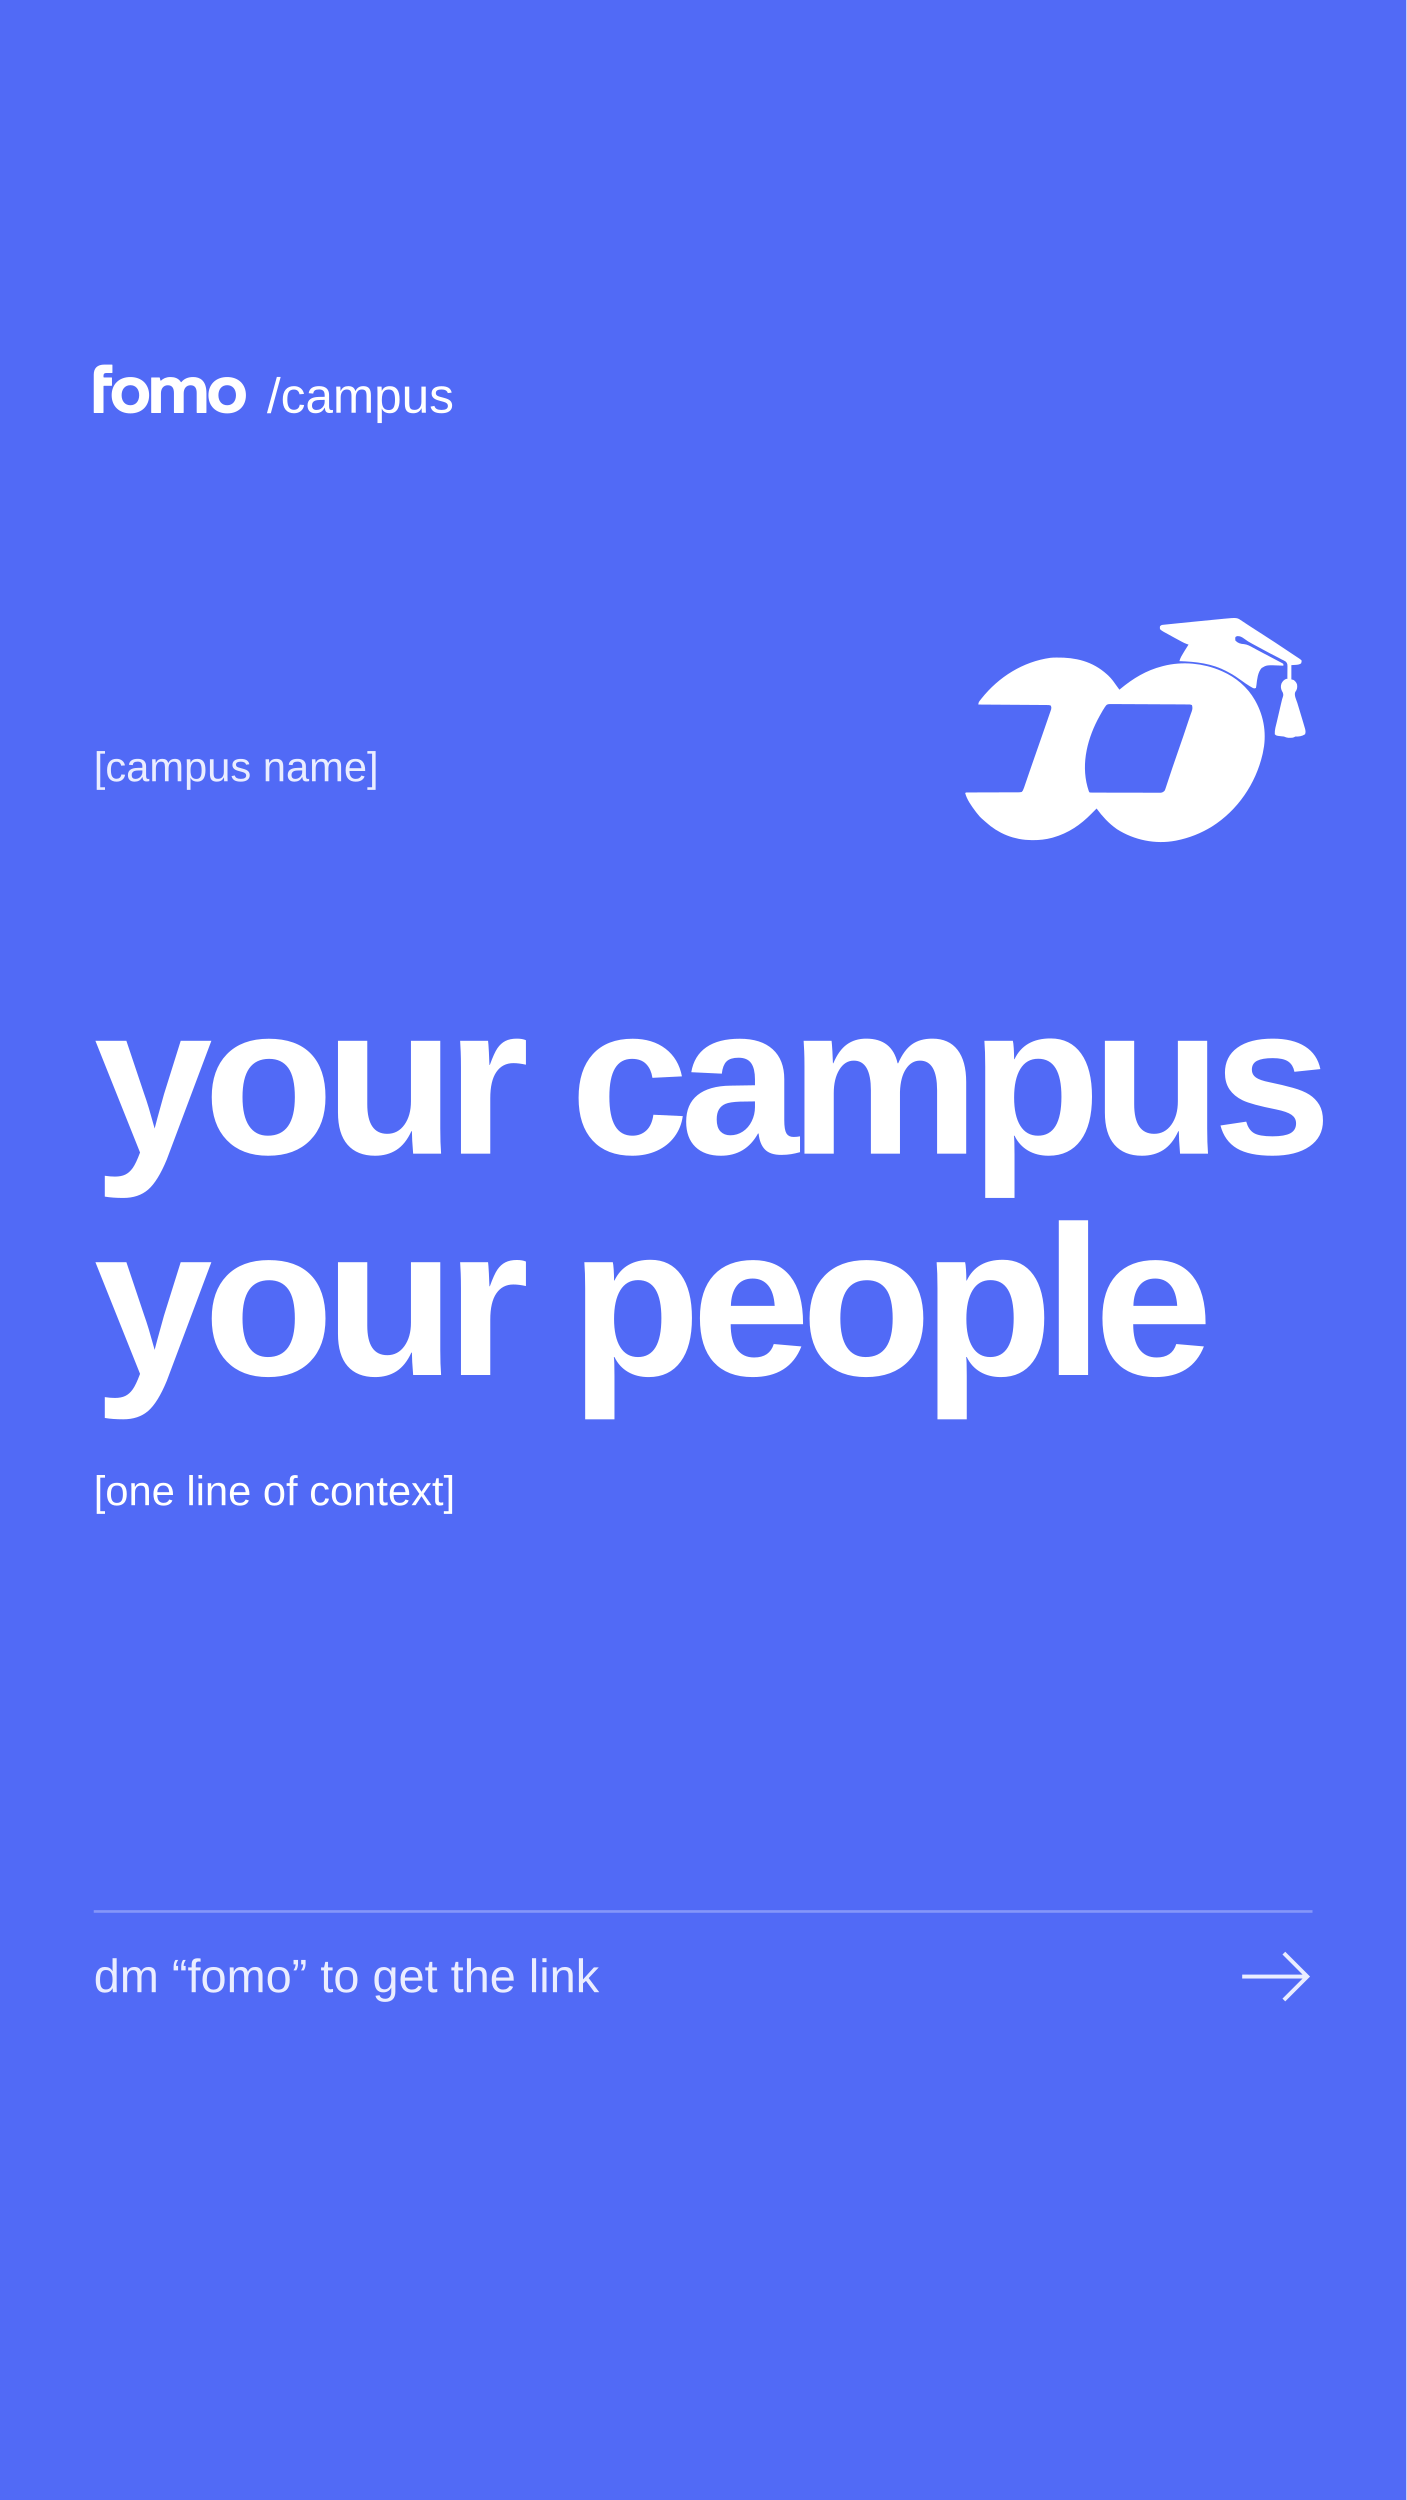
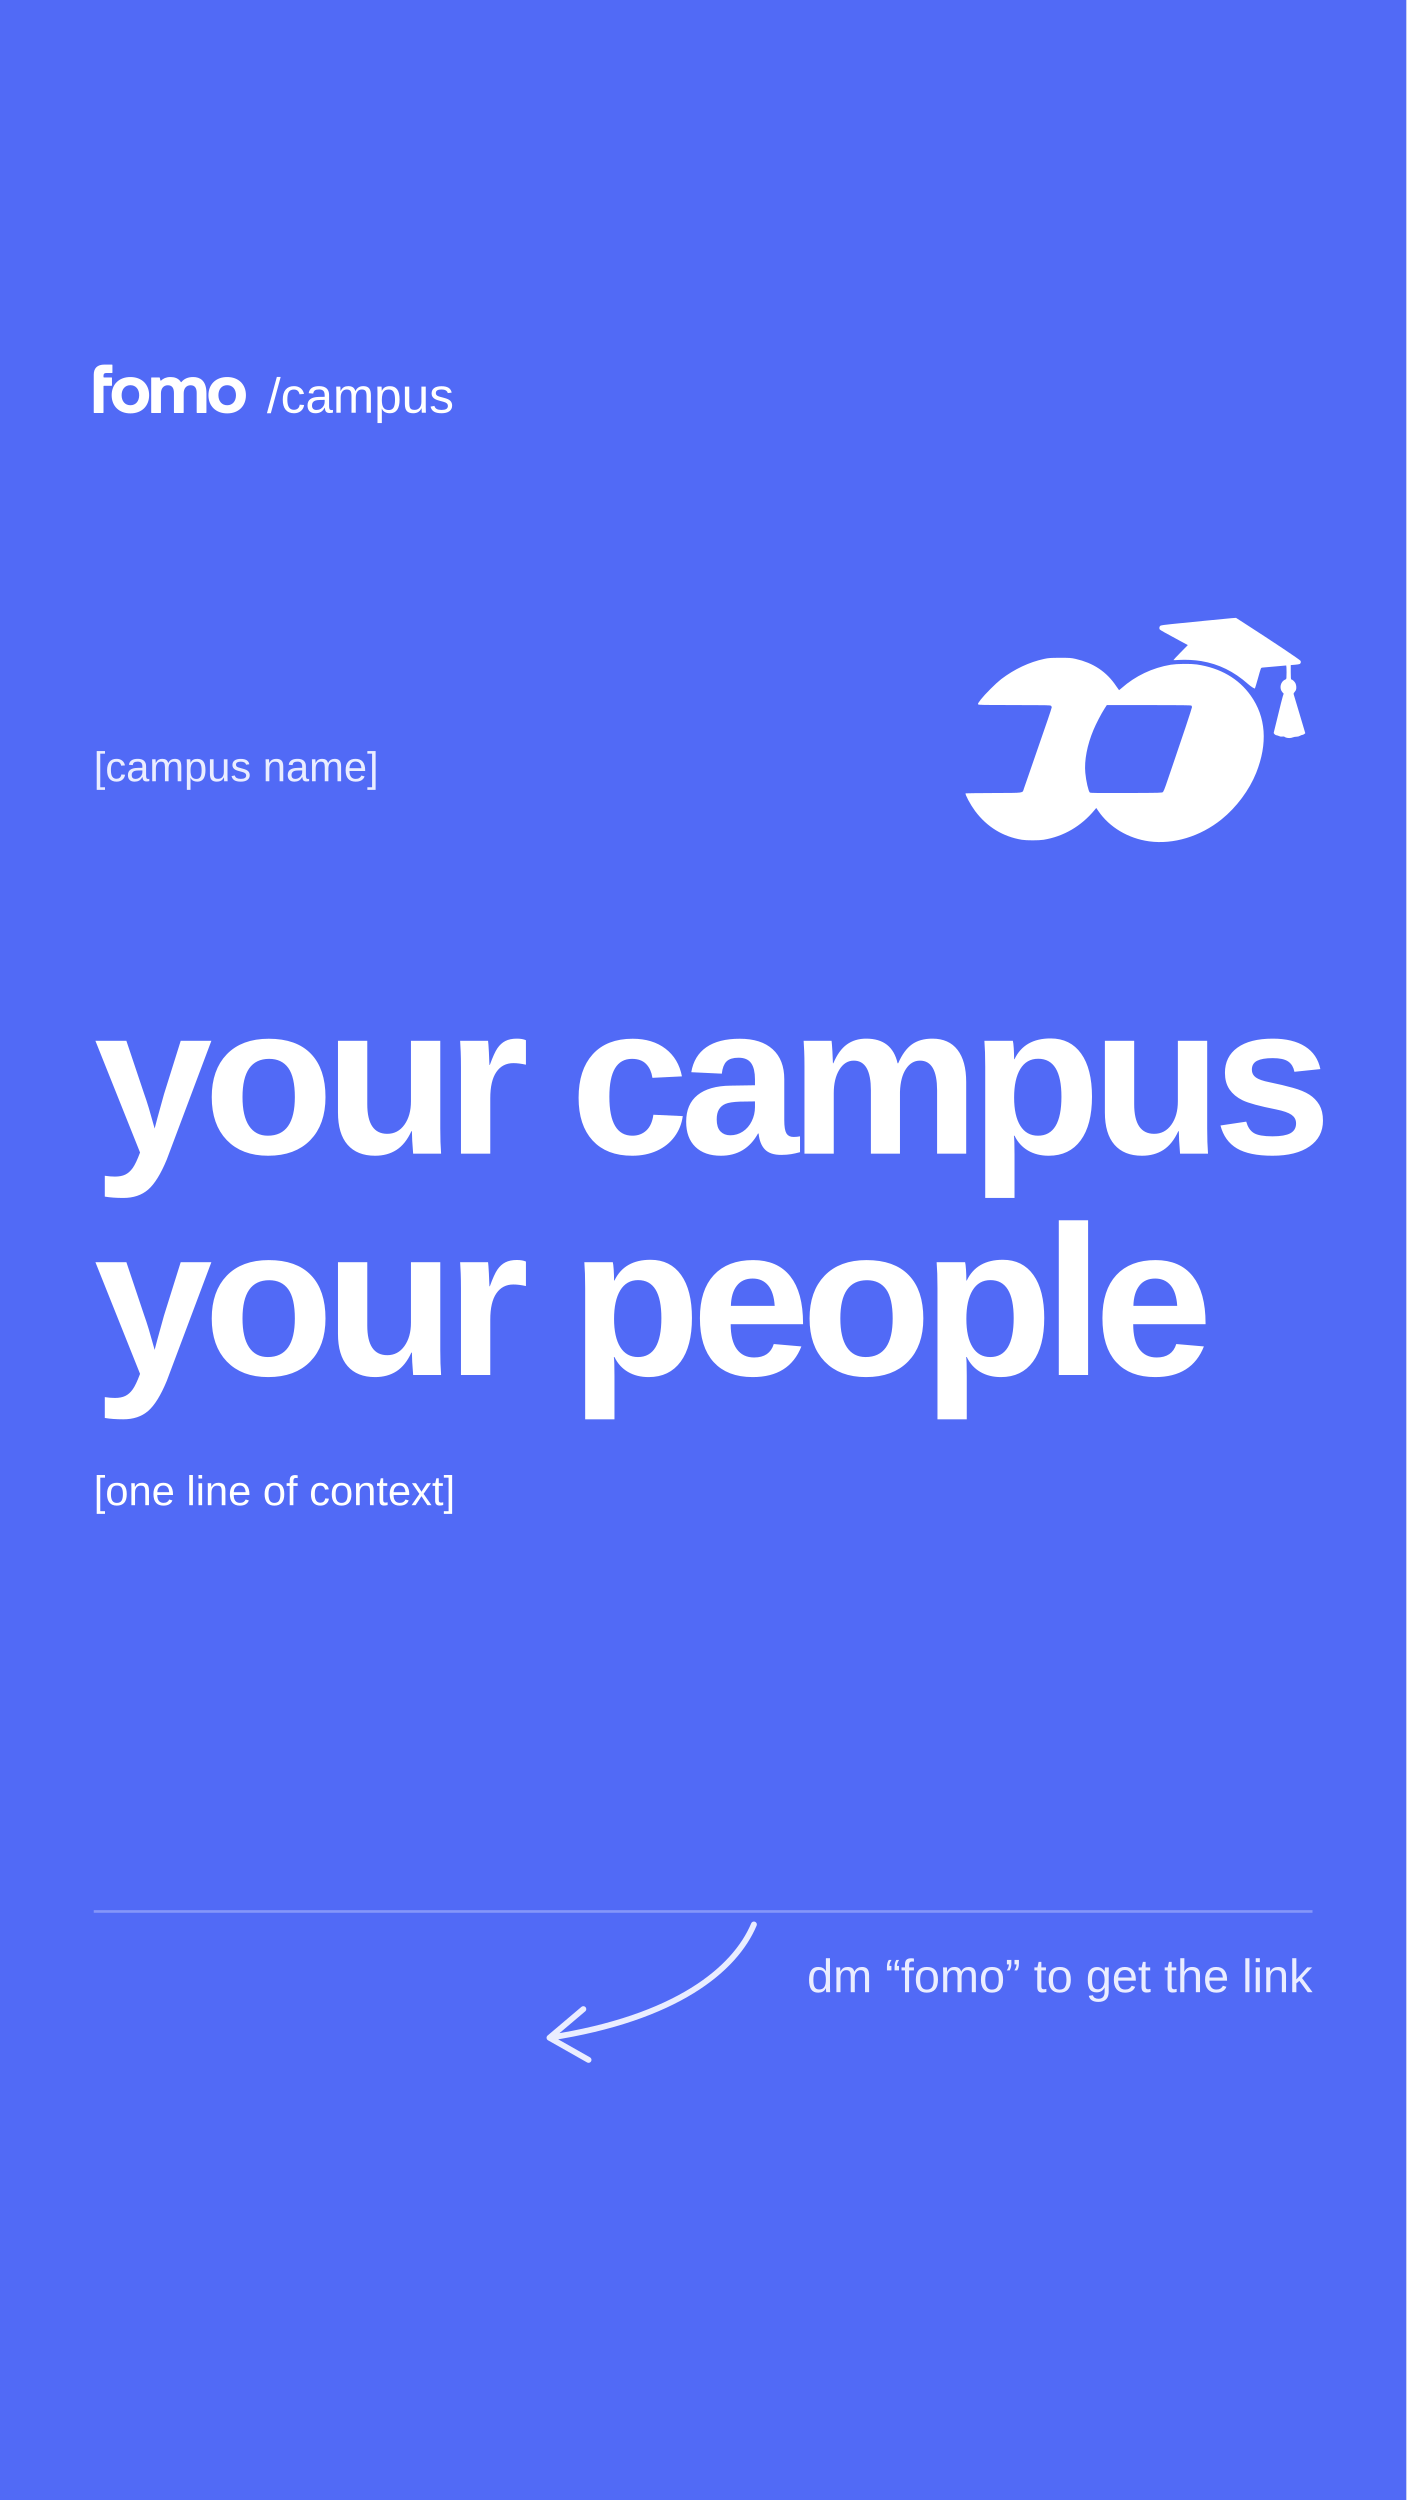
<svg xmlns="http://www.w3.org/2000/svg" xmlns:xlink="http://www.w3.org/1999/xlink" width="1080" height="1920" viewBox="0 0 1080 1920" role="img" aria-labelledby="title description">
  <defs>
    <style>text{font-family:Aeonik,Arial,sans-serif} .headline{font-size:164px;font-weight:700;letter-spacing:-7px} .label{font-size:32px;font-weight:500} .context{font-size:32px;font-weight:400}</style>
    <symbol id="fomo-campus-mark" viewBox="0 0 620 415">
-       <g fill="currentColor" fill-rule="evenodd">
-         <path d="M0 0 C0.381 0.25 0.381 0.25 2.306 1.515 C3.878 2.55 5.442 3.598 6.998 4.657 C9.732 6.515 12.509 8.298 15.292 10.079 C17.399 11.43 19.495 12.796 21.59 14.164 C24.88 16.307 28.187 18.422 31.504 20.523 C49.106 31.686 66.441 43.242 83.757 54.843 C87.17 57.13 90.585 59.413 94.013 61.676 C94.574 62.047 95.136 62.418 95.714 62.8 C97.17 63.763 98.628 64.722 100.087 65.682 C102.25 67.187 102.25 67.187 104.25 69.188 C104.125 71.688 104.125 71.688 103.25 74.188 C99.92 76.466 96.412 76.605 92.5 76.812 C91.469 76.874 91.469 76.874 86.25 77.188 C86.25 85.438 86.25 93.688 86.25 102.188 C87.57 102.517 88.89 102.847 90.25 103.188 C93.186 105.388 95.078 107.671 96.25 111.188 C96.961 116.546 96.293 120.019 93.027 124.352 C90.708 129.829 95.015 138.1 96.688 143.375 C99.934 153.769 103.084 164.192 106.126 174.648 C106.582 176.211 107.043 177.773 107.508 179.334 C108.163 181.539 108.804 183.747 109.441 185.957 C109.64 186.614 109.838 187.272 110.043 187.949 C111.102 191.689 111.539 194.473 110.25 198.188 C104.979 201.712 99.412 202.434 93.25 202.188 C92.944 202.349 92.944 202.349 91.395 203.164 C88.732 204.435 86.752 204.454 83.812 204.438 C82.886 204.443 81.959 204.448 81.004 204.453 C78.072 204.17 75.954 203.315 73.25 202.188 C71.039 201.879 71.039 201.879 68.875 201.75 C59.926 200.789 59.926 200.789 57.25 198.188 C56.676 190.935 59.254 183.051 60.902 176.047 C61.166 174.91 61.428 173.773 61.691 172.635 C62.238 170.271 62.788 167.908 63.343 165.546 C64.049 162.533 64.748 159.518 65.444 156.502 C66.114 153.6 66.79 150.698 67.465 147.797 C67.589 147.259 67.589 147.259 68.219 144.539 C70.17 136.237 70.17 136.237 71.436 132.618 C72.439 129.624 72.221 128.175 71.25 125.188 C70.734 124.259 70.219 123.331 69.688 122.375 C67.648 117.853 67.231 113.939 68.977 109.227 C71.014 105.3 73.119 103.036 77.25 101.188 C77.91 101.188 78.57 101.188 79.25 101.188 C79.33 97.308 79.35 93.434 79.317 89.554 C79.314 88.237 79.327 86.92 79.356 85.603 C79.581 74.805 79.581 74.805 76.586 71.166 C74.22 69.539 71.868 68.365 69.25 67.188 C67.39 66.189 65.532 65.186 63.676 64.18 C62.166 63.406 60.657 62.632 59.143 61.865 C56.393 60.469 53.652 59.054 50.91 57.641 C50.353 57.354 49.796 57.067 49.223 56.772 C41.778 52.927 34.443 48.882 27.102 44.844 C24.172 43.233 21.236 41.643 18.273 40.094 C12.833 37.246 7.855 34.277 3.02 30.48 C-0.601 27.835 -4.037 26.039 -8.625 26.438 C-10.75 27.188 -10.75 27.188 -11.75 28.188 C-12.125 31 -12.125 31 -11.75 34.188 C-7.513 38.673 -2.735 40.104 3.273 40.398 C9.259 41.042 13.924 43.743 19.125 46.625 C20.657 47.45 22.189 48.275 23.722 49.099 C25.262 49.929 26.798 50.767 28.334 51.605 C31.714 53.44 35.119 55.223 38.531 56.998 C41.6 58.598 44.657 60.22 47.714 61.844 C50.058 63.086 52.407 64.318 54.756 65.549 C57.322 66.898 59.879 68.263 62.438 69.625 C62.925 69.879 62.925 69.879 65.395 71.166 C66.289 71.646 67.184 72.126 68.105 72.621 C68.906 73.044 69.707 73.468 70.532 73.904 C71.099 74.328 71.666 74.751 72.25 75.188 C72.25 76.177 72.25 77.168 72.25 78.188 C71.151 78.125 70.052 78.063 68.92 77.999 C43.085 76.883 43.085 76.883 34.25 82.188 C27.439 89.664 26.212 102.172 25.144 111.841 C24.906 113.925 24.906 113.925 24.25 117.188 C21.25 118.188 21.25 118.188 18.527 116.992 C17.406 116.363 16.294 115.718 15.188 115.062 C14.58 114.71 13.972 114.357 13.346 113.994 C8.089 110.861 3.173 107.315 -1.75 103.688 C-9.148 98.237 -16.625 93.466 -24.75 89.188 C-25.316 88.881 -25.883 88.575 -26.466 88.259 C-52.526 74.198 -80.598 71.188 -109.75 70.188 C-108.162 64.183 -104.98 59.26 -101.75 54 C-101.203 53.098 -100.657 52.197 -100.094 51.268 C-95.861 44.3 -95.861 44.3 -93.75 41.188 C-94.612 40.923 -95.473 40.659 -96.361 40.387 C-99.744 39.256 -102.842 37.695 -105.969 35.992 C-106.545 35.683 -107.121 35.375 -107.714 35.056 C-109.562 34.063 -111.406 33.063 -113.25 32.062 C-114.516 31.379 -115.782 30.696 -117.048 30.013 C-123.518 26.517 -129.979 23.004 -136.375 19.375 C-136.646 19.222 -136.646 19.222 -138.018 18.447 C-140.228 17.172 -141.932 16.005 -143.75 14.188 C-144 11.688 -144 11.688 -143.75 9.188 C-141.368 6.806 -140.56 6.841 -137.29 6.505 C-136.35 6.404 -135.41 6.303 -134.442 6.199 C-133.924 6.148 -133.924 6.148 -131.301 5.891 C-130.209 5.776 -129.117 5.662 -127.991 5.545 C-124.98 5.23 -121.968 4.927 -118.955 4.627 C-116.426 4.374 -113.899 4.115 -111.371 3.855 C-103.213 3.02 -95.052 2.208 -86.891 1.4 C-84.737 1.186 -82.584 0.972 -80.43 0.757 C-71.143 -0.17 -61.855 -1.084 -52.566 -1.986 C-50.513 -2.186 -48.46 -2.388 -46.408 -2.591 C-43.148 -2.912 -39.887 -3.226 -36.627 -3.536 C-34.875 -3.703 -33.123 -3.877 -31.372 -4.051 C-8.751 -6.169 -8.751 -6.169 0 0 Z " fill="currentColor" transform="translate(496.75,16.8125)" id="graduation-cap" />
-         <path d="M0 0 C0.334 -0.005 0.334 -0.005 2.026 -0.03 C35.306 -0.419 64.488 6.477 89.801 29.238 C90.184 29.581 90.184 29.581 92.125 31.312 C98.284 37.128 102.994 43.789 107.761 50.741 C109.059 52.61 110.417 54.431 111.801 56.238 C112.456 55.693 113.11 55.148 113.785 54.586 C135.692 36.436 158.906 22.309 186.801 15.238 C187.536 15.044 188.272 14.849 189.029 14.648 C222.008 6.26 258.766 9.745 289.801 23.238 C290.489 23.536 291.178 23.833 291.887 24.14 C315.49 34.578 335.991 51.705 348.801 74.238 C349.161 74.872 349.521 75.506 349.893 76.159 C365.526 104.281 369.958 135.83 362.801 167.238 C362.629 167.999 362.458 168.76 362.281 169.544 C350.348 221.049 318.521 267.61 273.594 295.941 C254.204 307.791 234.057 315.773 211.801 320.238 C211.502 320.298 211.502 320.298 209.992 320.602 C174.894 327.278 137.487 319.563 107.488 300.426 C93.103 290.303 82.155 278.326 71.801 264.238 C68.857 267.165 65.943 270.117 63.051 273.094 C43.793 292.806 22.475 307.371 -4.262 314.988 C-4.609 315.088 -4.609 315.088 -6.369 315.591 C-17.371 318.551 -28.393 319.631 -39.762 319.613 C-40.365 319.613 -40.969 319.612 -41.591 319.612 C-72.15 319.486 -100.351 308.257 -122.715 287.512 C-124.06 286.281 -125.416 285.061 -126.829 283.909 C-131.425 280.147 -135.019 276.047 -138.574 271.301 C-138.854 270.931 -138.854 270.931 -140.267 269.058 C-147.312 259.582 -155.16 248.829 -158.199 237.238 C-157.199 236.238 -157.199 236.238 -155.554 236.114 C-155.195 236.114 -155.195 236.114 -153.379 236.114 C-152.557 236.111 -151.735 236.109 -150.889 236.106 C-149.981 236.108 -149.073 236.11 -148.137 236.112 C-147.662 236.111 -147.662 236.111 -145.255 236.107 C-143.182 236.103 -141.109 236.101 -139.036 236.1 C-134.637 236.097 -130.239 236.075 -125.84 236.055 C-117.64 236.017 -109.441 235.985 -101.241 235.988 C-95.547 235.99 -89.853 235.965 -84.159 235.926 C-81.984 235.915 -79.81 235.914 -77.635 235.922 C-74.596 235.931 -71.559 235.91 -68.52 235.882 C-67.616 235.892 -66.712 235.902 -65.781 235.913 C-63.48 235.874 -61.431 235.795 -59.199 235.238 C-57.222 232.975 -57.222 232.975 -56.199 230.238 C-56.049 229.877 -56.049 229.877 -55.287 228.046 C-55.034 227.307 -54.781 226.568 -54.52 225.807 C-54.225 224.954 -53.929 224.101 -53.625 223.222 C-53.313 222.303 -53.001 221.384 -52.68 220.438 C-52.345 219.467 -52.01 218.496 -51.665 217.495 C-50.567 214.307 -49.477 211.116 -48.387 207.926 C-47.618 205.689 -46.848 203.452 -46.078 201.216 C-45.688 200.085 -45.299 198.955 -44.91 197.824 C-44.717 197.263 -44.523 196.703 -44.324 196.125 C-43.737 194.417 -43.149 192.708 -42.562 191 C-39.445 181.928 -36.273 172.877 -33.085 163.829 C-30.438 156.305 -27.818 148.772 -25.199 141.238 C-25.01 140.693 -25.01 140.693 -24.05 137.935 C-21.733 131.275 -19.426 124.611 -17.137 117.941 C-16.101 114.925 -15.062 111.911 -14.015 108.9 C-12.847 105.543 -11.696 102.18 -10.547 98.816 C-10.192 97.805 -9.838 96.793 -9.473 95.751 C-9.315 95.284 -9.315 95.284 -8.516 92.923 C-8.236 92.111 -7.956 91.299 -7.668 90.462 C-7.144 87.979 -7.261 86.586 -8.199 84.238 C-10.694 82.991 -12.393 83.1 -15.185 83.08 C-16.24 83.07 -17.294 83.06 -18.381 83.05 C-19.554 83.044 -20.727 83.039 -21.901 83.033 C-23.133 83.023 -24.364 83.013 -25.596 83.003 C-28.945 82.976 -32.294 82.955 -35.643 82.935 C-39.141 82.913 -42.639 82.886 -46.137 82.859 C-52.764 82.809 -59.39 82.764 -66.016 82.721 C-73.559 82.672 -81.102 82.617 -88.645 82.561 C-104.163 82.447 -119.681 82.341 -135.199 82.238 C-135.199 78.256 -133.316 76.355 -130.949 73.363 C-130.725 73.077 -130.725 73.077 -129.591 71.629 C-99.67 33.987 -57.047 7.132 -9.063 0.45 C-6.043 0.107 -3.037 0.037 0 0 Z M85.796 87.473 C85.467 88.055 85.139 88.638 84.801 89.238 C84.204 90.127 83.608 91.016 82.993 91.931 C81.328 94.816 79.668 97.702 78.051 100.613 C77.748 101.154 77.446 101.696 77.135 102.253 C56.446 139.508 44.401 184.136 55.855 226.273 C58.318 234.756 58.318 234.756 59.801 236.238 C61.436 236.341 63.077 236.373 64.716 236.379 C65.248 236.382 65.248 236.382 67.94 236.396 C69.13 236.397 70.319 236.398 71.509 236.399 C72.754 236.404 73.999 236.409 75.244 236.414 C78.634 236.428 82.025 236.434 85.415 236.438 C87.533 236.441 89.65 236.446 91.767 236.45 C98.388 236.464 105.009 236.473 111.629 236.477 C119.278 236.482 126.927 236.499 134.576 236.528 C140.483 236.55 146.39 236.56 152.298 236.561 C155.828 236.562 159.358 236.568 162.889 236.586 C166.21 236.602 169.532 236.605 172.854 236.596 C174.073 236.595 175.292 236.599 176.511 236.609 C178.175 236.622 179.84 236.614 181.505 236.606 C181.971 236.607 181.971 236.607 184.328 236.61 C187.274 236.167 188.63 235.243 190.801 233.238 C191.826 231.269 191.826 231.269 192.577 228.99 C192.87 228.127 193.162 227.263 193.463 226.373 C193.766 225.431 194.07 224.49 194.383 223.52 C194.714 222.531 195.045 221.542 195.385 220.524 C196.286 217.828 197.174 215.128 198.058 212.427 C198.991 209.588 199.939 206.754 200.887 203.919 C201.273 202.767 201.658 201.614 202.044 200.462 C202.235 199.888 202.427 199.315 202.624 198.725 C203.21 196.972 203.793 195.219 204.377 193.465 C207.713 183.444 211.177 173.469 214.683 163.506 C220.927 145.762 227.018 127.969 232.861 110.088 C233.957 106.744 235.087 103.418 236.28 100.107 C236.399 99.771 236.399 99.771 237.001 98.067 C237.451 96.798 237.911 95.532 238.385 94.271 C239.795 90.248 239.98 87.345 238.801 83.238 C236.124 81.9 234.056 82.094 231.058 82.071 C230.464 82.065 229.871 82.059 229.259 82.053 C227.261 82.035 225.264 82.024 223.267 82.014 C221.838 82.002 220.409 81.991 218.98 81.979 C214.279 81.943 209.579 81.917 204.879 81.895 C204.079 81.891 203.28 81.887 202.456 81.883 C194.917 81.846 187.378 81.815 179.839 81.793 C170.194 81.766 160.549 81.715 150.904 81.633 C144.124 81.577 137.344 81.548 130.563 81.539 C126.512 81.533 122.463 81.515 118.413 81.468 C114.601 81.424 110.79 81.413 106.977 81.428 C105.58 81.428 104.183 81.416 102.786 81.39 C90.014 81.172 90.014 81.172 85.796 87.473 Z " fill="currentColor" transform="translate(170.1992,80.76172)" id="fomo-eyes" />
+       <g fill="currentColor" fill-rule="evenodd" transform="translate(-240.190 -291.993) scale(0.815589)">
+         <path d="M704.000,851.489 C659.298,845.350 618.849,821.276 595.279,786.779 L590.531,779.831 L586.540,784.665 C558.138,819.063 520.232,841.118 477.500,848.109 C467.438,849.755 440.897,849.775 431.000,848.144 C390.066,841.399 356.287,820.720 330.727,786.759 C320.650,773.369 307.823,749.353 310.282,748.480 C310.952,748.242 338.147,747.924 370.715,747.774 C437.969,747.463 431.842,748.359 435.217,738.339 C436.299,735.128 440.265,723.725 444.030,713.000 C452.124,689.943 474.687,624.651 486.579,589.869 C491.210,576.322 495.000,564.542 495.000,563.691 C495.000,562.839 494.293,561.436 493.429,560.571 C492.027,559.170 483.541,559.000 415.051,559.000 C348.565,559.000 338.080,558.802 337.020,557.524 C336.010,556.307 336.975,554.517 342.549,547.274 C351.040,536.242 375.944,511.356 386.500,503.355 C415.124,481.659 446.747,466.787 479.000,459.852 C488.127,457.890 492.509,457.588 512.500,457.547 C533.032,457.505 536.614,457.749 545.881,459.824 C584.401,468.449 613.143,487.752 633.619,518.750 C636.617,523.288 639.264,527.000 639.501,527.000 C639.739,527.000 642.144,525.037 644.846,522.637 C674.311,496.467 711.276,478.895 750.500,472.411 C763.328,470.290 794.041,469.982 806.500,471.849 C856.836,479.392 895.899,501.942 921.968,538.507 C954.832,584.602 958.909,641.335 933.881,704.280 C919.198,741.207 891.383,778.611 859.500,804.302 C813.865,841.075 756.010,858.632 704.000,851.489 Z M733.852,745.500 C734.901,744.400 737.568,738.100 739.778,731.500 C741.988,724.900 748.839,704.875 755.003,687.000 C774.125,631.539 796.000,565.624 796.000,563.462 C796.000,562.328 795.460,560.860 794.800,560.200 C793.884,559.284 772.221,559.000 703.396,559.000 L613.193,559.000 L607.900,567.250 C600.996,578.011 590.163,598.929 584.528,612.379 C570.986,644.701 564.625,678.053 567.010,704.228 C568.643,722.141 573.768,744.378 576.815,746.768 C578.095,747.772 594.392,747.980 655.188,747.768 C730.463,747.505 731.982,747.461 733.852,745.500 Z M998.299,628.894 C996.539,628.385 994.824,627.524 994.489,626.982 C994.146,626.428 992.190,626.266 990.022,626.612 C987.410,627.030 985.121,626.708 982.929,625.615 C981.149,624.727 978.923,624.000 977.981,624.000 C975.197,624.000 970.787,619.991 971.523,618.130 C971.877,617.233 975.979,600.548 980.638,581.052 C985.297,561.556 989.956,543.106 990.991,540.052 L992.872,534.500 L990.500,532.000 C982.248,523.304 985.952,507.770 997.250,503.694 C998.807,503.132 999.000,501.464 999.000,488.531 C999.000,480.539 998.672,474.000 998.272,474.000 C995.946,474.000 949.957,478.091 947.317,478.533 C943.666,479.144 944.526,477.033 936.947,504.000 C934.088,514.175 931.444,522.838 931.072,523.252 C930.186,524.238 922.689,519.440 916.433,513.885 C885.904,486.771 853.740,470.988 815.991,464.599 C802.027,462.235 782.154,461.195 768.545,462.114 C761.969,462.559 756.404,462.737 756.178,462.511 C755.952,462.285 762.816,454.929 771.432,446.164 L787.096,430.229 L769.798,420.922 C739.352,404.542 727.553,397.893 726.782,396.682 C725.220,394.225 725.982,390.057 728.250,388.655 C729.634,387.800 738.967,386.442 752.500,385.127 C764.600,383.951 796.325,380.774 823.000,378.067 C849.675,375.360 875.775,372.844 881.000,372.477 L890.500,371.808 L909.000,383.723 C968.284,421.904 1027.749,461.663 1028.963,463.931 C1030.330,466.486 1029.516,469.662 1027.182,470.880 C1026.257,471.362 1021.562,472.077 1016.750,472.468 L1008.000,473.180 L1008.000,488.590 C1008.000,499.093 1008.349,504.000 1009.096,504.000 C1011.343,504.000 1016.111,508.296 1018.023,512.044 C1020.213,516.339 1020.635,523.898 1018.875,527.316 C1018.256,528.517 1016.830,530.510 1015.706,531.745 C1013.883,533.746 1013.790,534.397 1014.850,537.745 C1015.504,539.810 1021.252,559.030 1027.624,580.456 L1039.210,619.412 L1036.994,621.206 C1035.775,622.193 1033.954,623.000 1032.946,623.000 C1031.939,623.000 1029.564,623.915 1027.670,625.032 C1025.599,626.254 1022.684,627.005 1020.362,626.915 C1018.238,626.833 1014.700,627.473 1012.500,628.339 C1008.042,630.092 1003.110,630.285 998.299,628.894 Z" />
      </g>
    </symbol>
    <symbol id="fomo-wordmark" viewBox="0 0 352 113" fill="none">
      <path d="M0.003 23.325C0.003 8.468 7.991 0 24.923 0H42.105C42.675 0 43.134 0.46 43.134 1.029V18.462C43.134 19.031 42.675 19.49 42.105 19.49H28.757C24.443 19.49 22.526 21.408 22.526 25.561V28.685C22.526 29.255 22.985 29.714 23.555 29.714H41.076C41.646 29.714 42.105 30.174 42.105 30.743V48.014C42.105 48.584 41.646 49.043 41.076 49.043H23.555C22.985 49.043 22.526 49.503 22.526 50.072V110.797C22.526 111.366 22.066 111.826 21.497 111.826H1.029C0.46 111.826 0 111.366 0 110.797V23.325H0.003Z" fill="currentColor" />
      <path d="M41.381 70.769C41.381 45.528 58.636 28.757 84.673 28.757C110.711 28.757 127.965 45.531 127.965 70.769C127.965 96.008 110.711 112.782 84.673 112.782C58.636 112.782 41.381 96.008 41.381 70.769ZM104.959 70.769C104.959 57.192 97.291 47.606 84.67 47.606C72.049 47.606 64.384 57.192 64.384 70.769C64.384 84.347 72.052 93.933 84.67 93.933C97.287 93.933 104.959 84.347 104.959 70.769Z" fill="currentColor" />
      <path d="M260.369 65.978V110.796C260.369 111.366 259.909 111.825 259.34 111.825H238.872C238.302 111.825 237.843 111.366 237.843 110.796V65.817C237.843 53.995 233.371 47.767 223.785 47.767C214.199 47.767 207.491 54.794 207.81 67.415V110.796C207.81 111.366 207.35 111.825 206.781 111.825H186.313C185.744 111.825 185.284 111.366 185.284 110.796V65.817C185.284 53.995 180.812 47.767 171.065 47.767C161.318 47.767 155.251 55.117 155.251 66.616V110.796C155.251 111.366 154.792 111.825 154.222 111.825H133.754C133.185 111.825 132.725 111.366 132.725 110.796V30.746C132.725 30.177 133.185 29.717 133.754 29.717H151.571C152.044 29.717 152.456 30.039 152.569 30.495L154.088 36.58C154.246 37.211 155.028 37.447 155.501 37.002C160.183 32.615 166.476 28.757 177.451 28.757C186.961 28.757 195.882 31.703 201.246 40.284C201.565 40.791 202.281 40.836 202.652 40.362C208.307 33.136 217.317 28.757 229.687 28.757C245.662 28.757 260.358 37.063 260.358 65.978H260.369Z" fill="currentColor" />
      <path d="M265.029 70.769C265.029 45.528 282.284 28.757 308.321 28.757C334.359 28.757 351.613 45.531 351.613 70.769C351.613 96.008 334.359 112.782 308.321 112.782C282.284 112.782 265.029 96.008 265.029 70.769ZM328.607 70.769C328.607 57.192 320.939 47.606 308.318 47.606C295.697 47.606 288.032 57.192 288.032 70.769C288.032 84.347 295.7 93.933 308.318 93.933C320.935 93.933 328.607 84.347 328.607 70.769Z" fill="currentColor" />
    </symbol>
  </defs>
  <g id="background">
    <rect width="1080" height="1920" fill="#516AF6" />
  </g>
  <g id="brand" color="#FFFFFF">
    <use href="#fomo-wordmark" xlink:href="#fomo-wordmark" x="72" y="280" width="117" height="37.560" />
    <text x="205" y="317" fill="#FFFFFF" font-size="38" font-weight="500">/campus</text>
    <use href="#fomo-campus-mark" xlink:href="#fomo-campus-mark" x="736" y="458" width="272" height="205.227" />
  </g>
  <g id="editable-message">
    <text x="72" y="600" class="label" fill="#EAEDFF">[campus name]</text>
    <text x="72" y="886" class="headline" fill="#FFFFFF">your campus</text>
    <text x="72" y="1056" class="headline" fill="#FFFFFF">your people</text>
    <text x="72" y="1156" class="context" fill="#FFFFFF">[one line of context]</text>
  </g>
  <g id="editable-call-to-action">
    <path d="M72 1468 H1008" stroke="#FFFFFF" stroke-opacity=".3" stroke-width="2" />
-     <text x="72" y="1530" fill="#EAEDFF" font-size="36" font-weight="500">dm “fomo” to get the link</text>
-     <path d="M954 1518 H1004 M986 1500 L1004 1518 L986 1536" fill="none" stroke="#EAEDFF" stroke-width="3" />
+     <text x="1008" y="1530" fill="#EAEDFF" font-size="36" font-weight="500" text-anchor="end">dm “fomo” to get the link</text>
+     <path id="cta-arrow" d="M157 0C142.5 34.5 97.5 72 0 87M26 65L0 87L30 104" transform="translate(422 1478)" fill="none" stroke="#EAEDFF" stroke-width="4.5" stroke-linecap="round" stroke-linejoin="round" />
  </g>
</svg>
